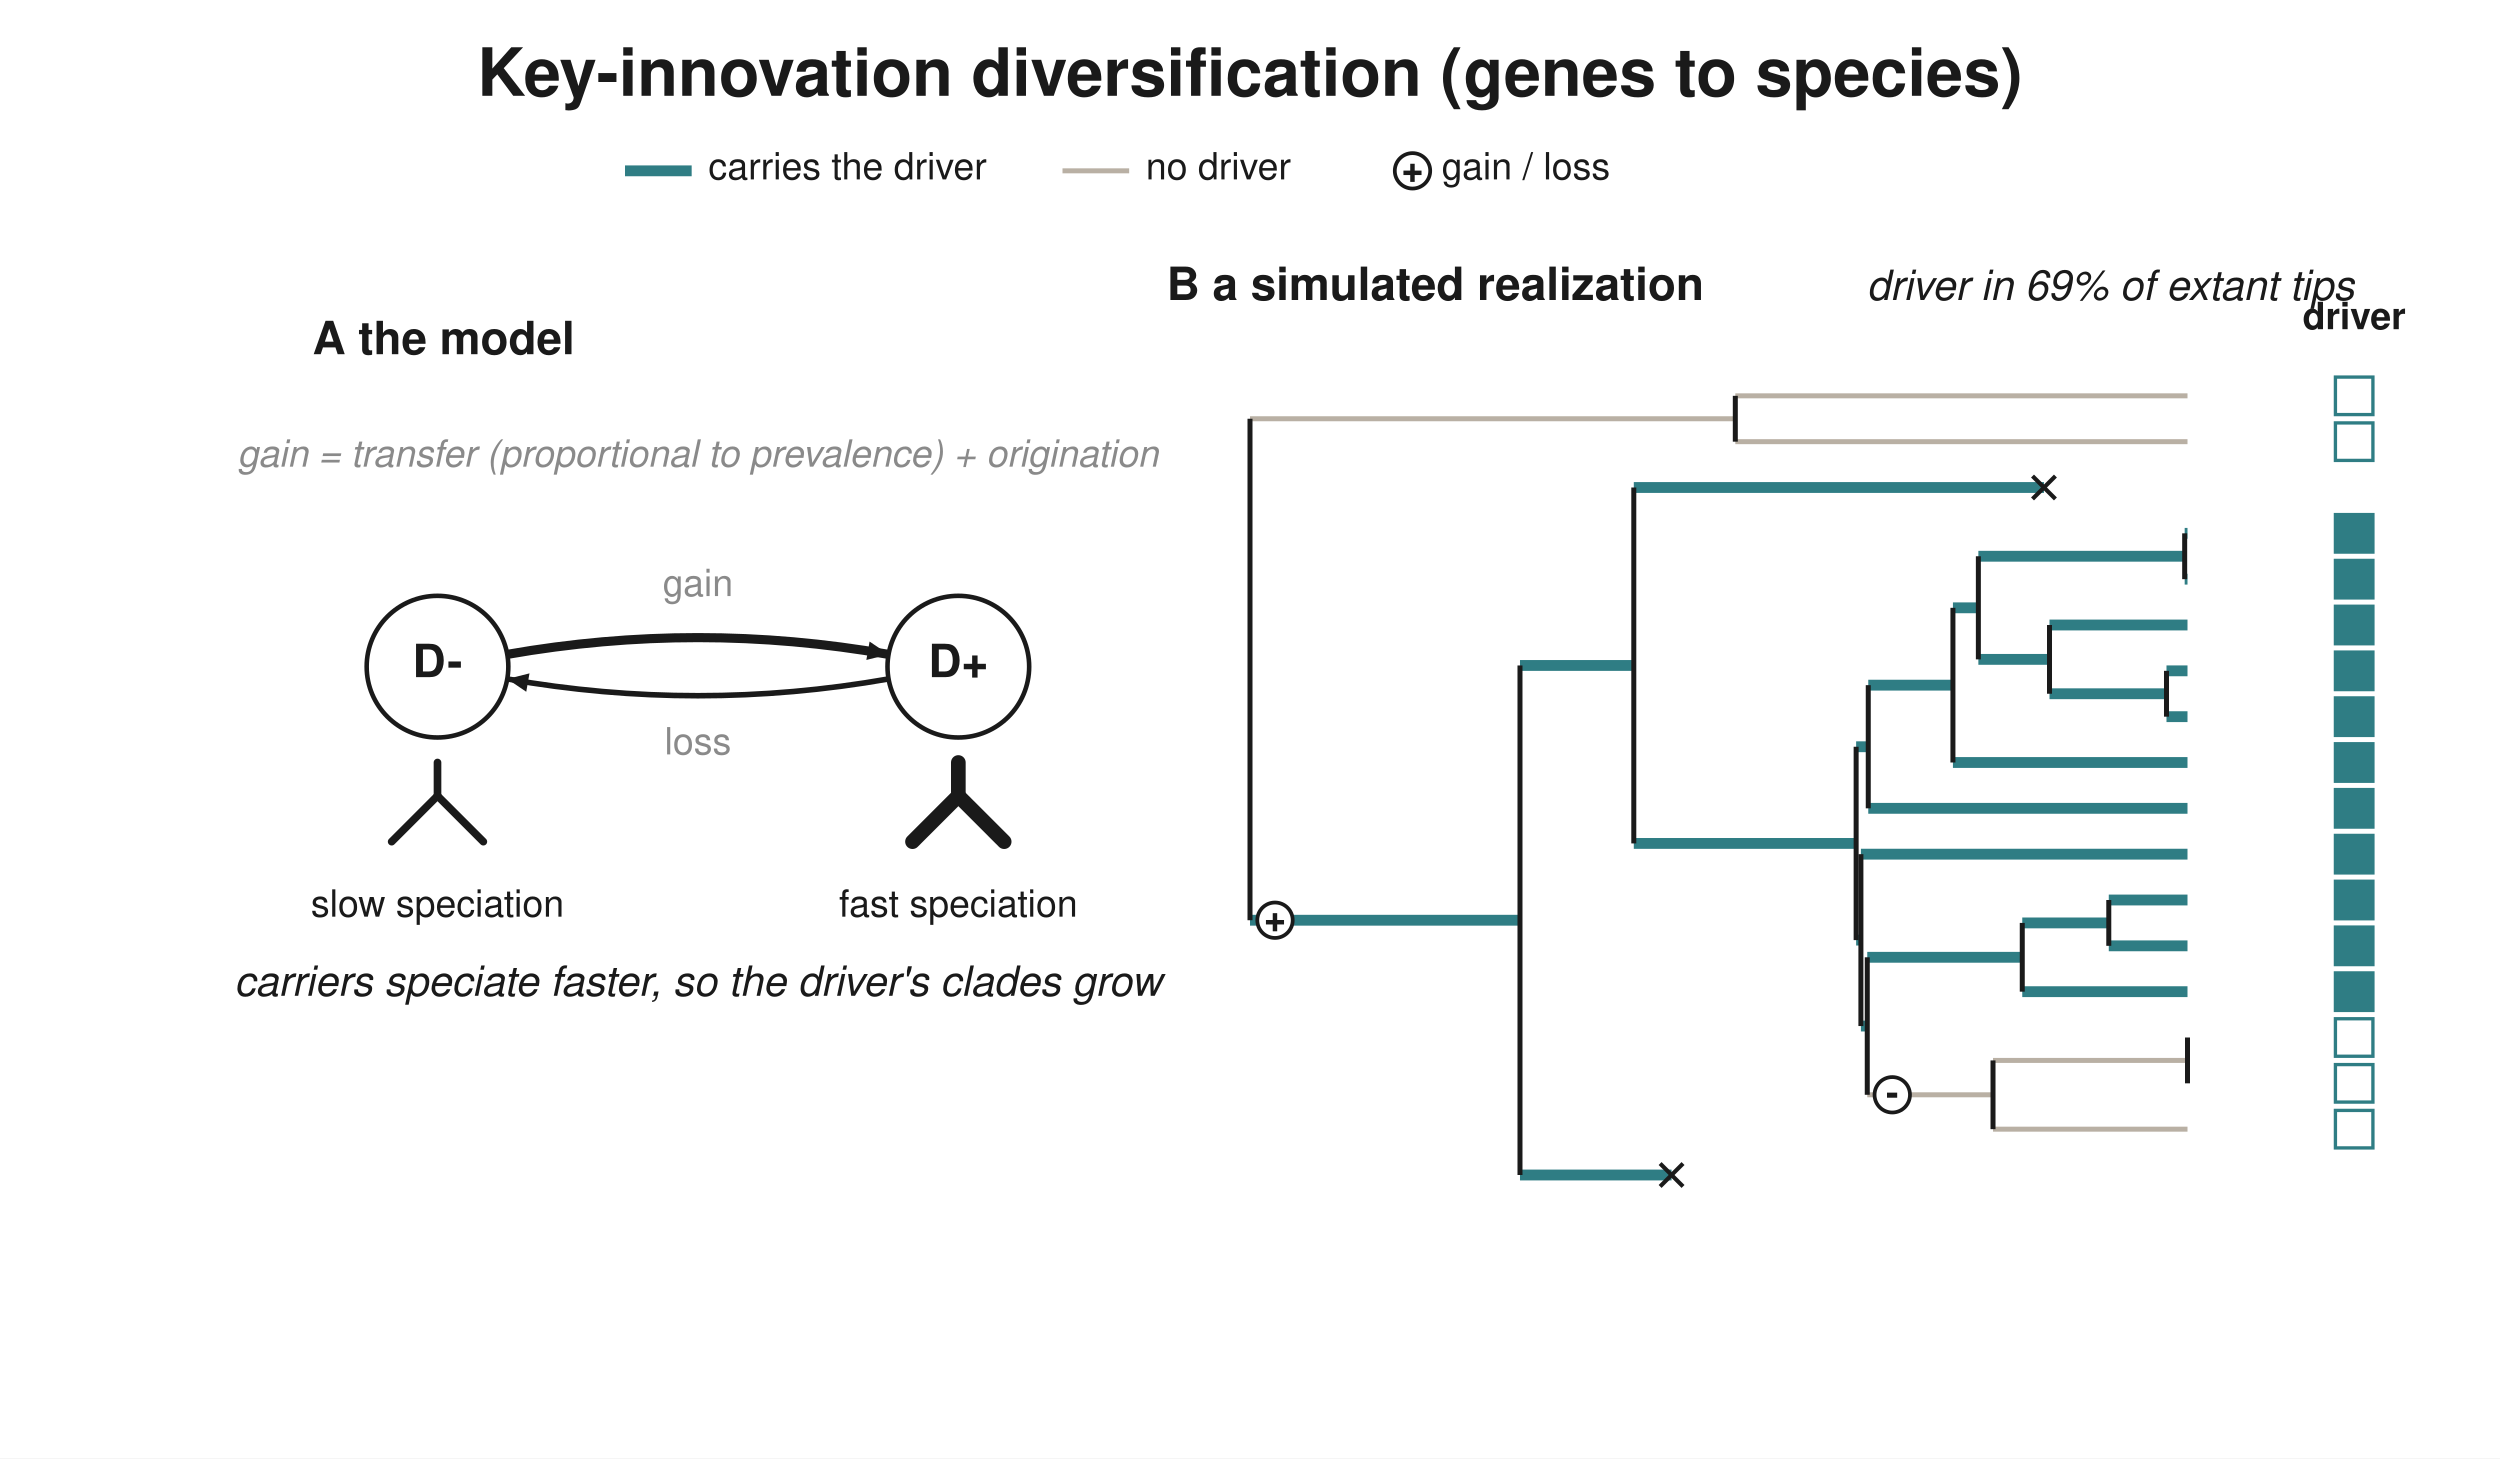
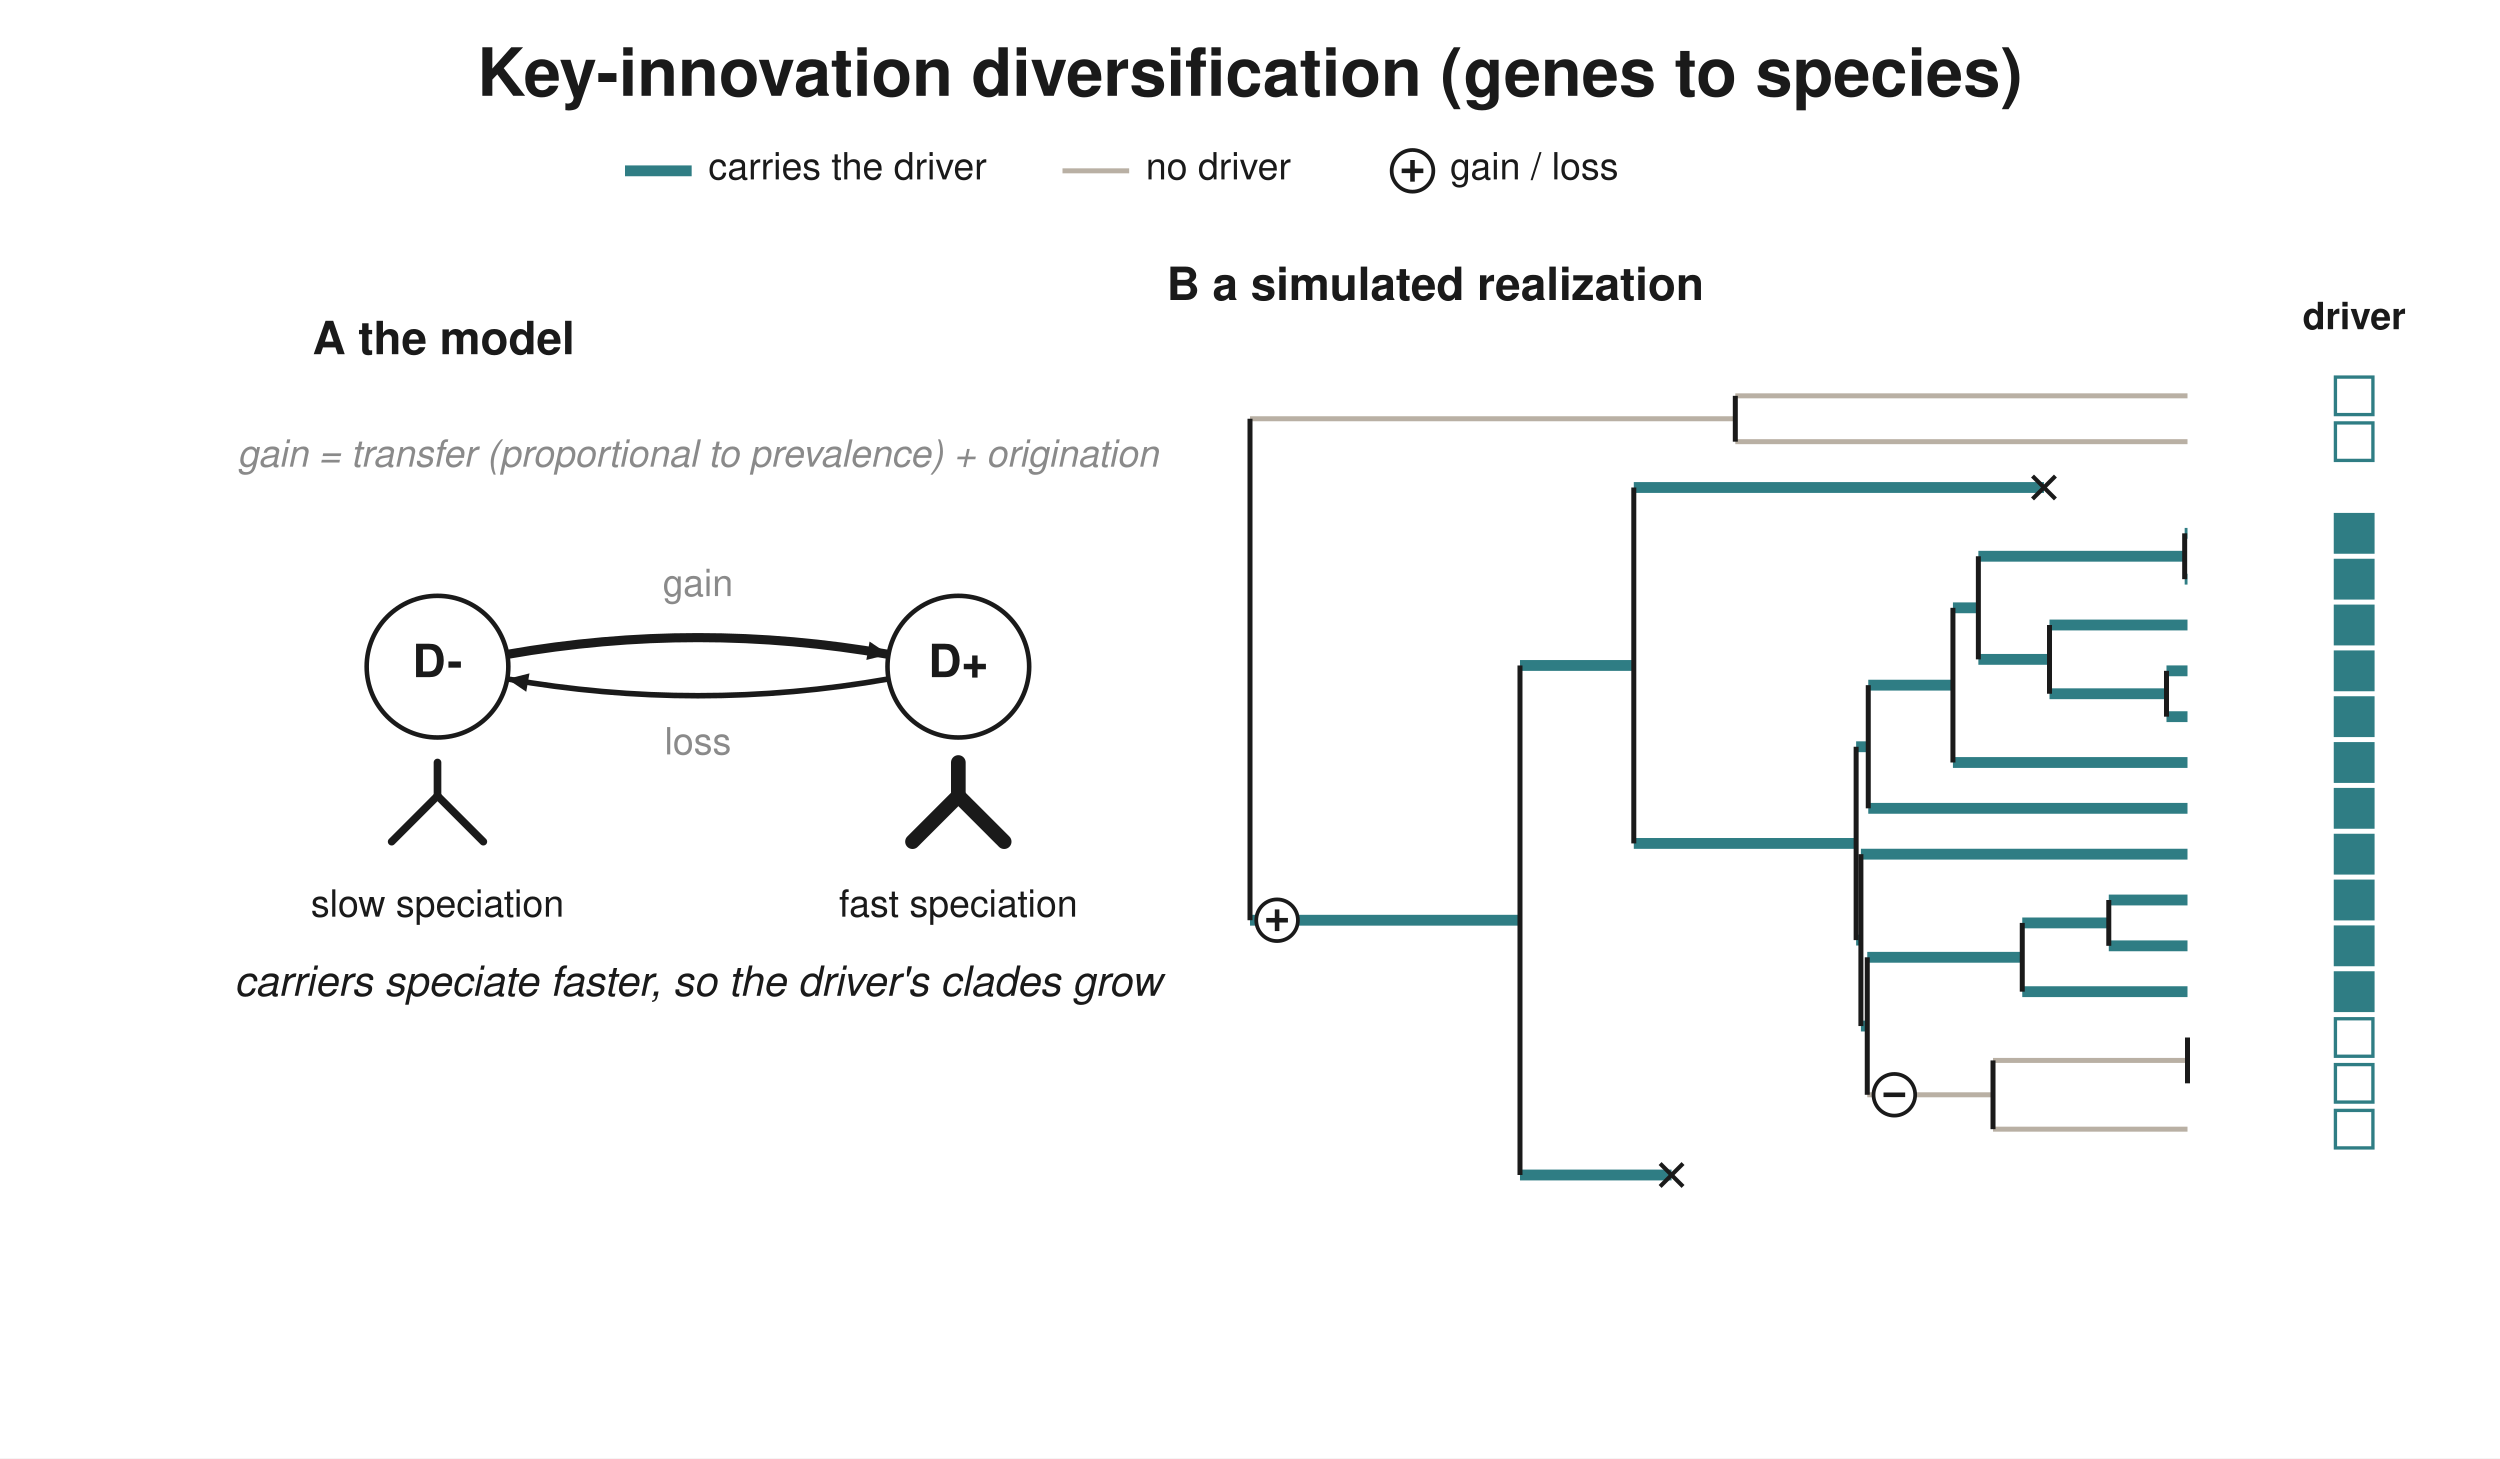
<svg xmlns="http://www.w3.org/2000/svg" width="1200" height="700" viewBox="0 0 1200 700">
  <defs>
</defs>
  <rect x="0" y="0" width="1200" height="700" fill="white" />
  <text x="600.0" y="46" font-size="32" font-family="Helvetica" text-anchor="middle" font-weight="bold" fill="#1a1a1a">Key-innovation diversification (genes to species)</text>
  <path d="M300.0,82 L332.0,82" stroke="#2f7d84" stroke-width="5.2" />
  <text x="340.0" y="82" font-size="18" font-family="Helvetica" text-anchor="start" dominant-baseline="central" fill="#1a1a1a">carries the driver</text>
  <path d="M510.0,82 L542.0,82" stroke="#b9b0a4" stroke-width="2.4" />
  <text x="550.0" y="82" font-size="18" font-family="Helvetica" text-anchor="start" dominant-baseline="central" fill="#1a1a1a">no driver</text>
-   <circle cx="678.0" cy="82" r="8.5" fill="white" stroke="#1a1a1a" stroke-width="1.8" />
-   <text x="678.0" y="83" font-size="18" font-family="Helvetica" text-anchor="middle" dominant-baseline="central" fill="#1a1a1a" font-weight="bold">+</text>
-   <text x="692.0" y="82" font-size="18" font-family="Helvetica" text-anchor="start" dominant-baseline="central" fill="#1a1a1a">gain / loss</text>
+   <circle cx="678.0" cy="82" r="10.0" fill="white" stroke="#1a1a1a" stroke-width="1.8" />
+   <path d="M672.8,82 L683.2,82" stroke="#1a1a1a" stroke-width="2.2" />
+   <path d="M678.0,76.8 L678.0,87.2" stroke="#1a1a1a" stroke-width="2.2" />
+   <text x="696.0" y="82" font-size="18" font-family="Helvetica" text-anchor="start" dominant-baseline="central" fill="#1a1a1a">gain / loss</text>
  <text x="150" y="170" font-size="22" font-family="Helvetica" text-anchor="start" fill="#1a1a1a" font-weight="bold">A   the model</text>
  <path d="M243.485,314.107 Q335.0,298.0,426.515,314.107" fill="none" stroke="#1a1a1a" stroke-width="4.389" stroke-linecap="round" />
  <path d="M426.515,314.107 L415.845,316.783 L417.4,307.948 Z" fill="#1a1a1a" />
  <text x="335.0" y="282.0" font-size="18" font-family="Helvetica" text-anchor="middle" dominant-baseline="central" fill="#8a8a8a">gain</text>
  <path d="M426.515,325.893 Q335.0,342.0,243.485,325.893" fill="none" stroke="#1a1a1a" stroke-width="2.68" stroke-linecap="round" />
  <path d="M243.485,325.893 L254.155,323.217 L252.6,332.052 Z" fill="#1a1a1a" />
  <text x="335.0" y="358.0" font-size="18" font-family="Helvetica" text-anchor="middle" dominant-baseline="central" fill="#8a8a8a">loss</text>
  <circle cx="210" cy="320" r="34" fill="white" stroke="#1a1a1a" stroke-width="2.2" />
  <text x="210" y="320" font-size="22" font-family="Helvetica" text-anchor="middle" dominant-baseline="central" fill="#1a1a1a" font-weight="bold">D-</text>
  <circle cx="460" cy="320" r="34" fill="white" stroke="#1a1a1a" stroke-width="2.2" />
  <text x="460" y="320" font-size="22" font-family="Helvetica" text-anchor="middle" dominant-baseline="central" fill="#1a1a1a" font-weight="bold">D+</text>
  <path d="M210,366 L210,382" stroke="#1a1a1a" stroke-width="3.68" stroke-linecap="round" />
  <path d="M210,382 L188,404" stroke="#1a1a1a" stroke-width="3.68" stroke-linecap="round" />
  <path d="M210,382 L232,404" stroke="#1a1a1a" stroke-width="3.68" stroke-linecap="round" />
  <path d="M460,366 L460,382" stroke="#1a1a1a" stroke-width="7.04" stroke-linecap="round" />
  <path d="M460,382 L438,404" stroke="#1a1a1a" stroke-width="7.04" stroke-linecap="round" />
  <path d="M460,382 L482,404" stroke="#1a1a1a" stroke-width="7.04" stroke-linecap="round" />
  <text x="210" y="440" font-size="18" font-family="Helvetica" text-anchor="middle" fill="#1a1a1a">slow speciation</text>
  <text x="460" y="440" font-size="18" font-family="Helvetica" text-anchor="middle" fill="#1a1a1a">fast speciation</text>
  <text x="335.0" y="224" font-size="18" font-family="Helvetica" text-anchor="middle" fill="#8a8a8a" font-style="italic">gain = transfer (proportional to prevalence) + origination</text>
  <text x="335.0" y="478" font-size="20" font-family="Helvetica" text-anchor="middle" fill="#1a1a1a" font-style="italic">carriers speciate faster, so the driver's clades grow</text>
  <text x="560" y="144" font-size="22" font-family="Helvetica" text-anchor="start" fill="#1a1a1a" font-weight="bold">B   a simulated realization</text>
-   <text x="1130" y="144" font-size="20" font-family="Helvetica" text-anchor="end" fill="#1a1a1a" font-style="italic">driver in 69% of extant tips</text>
  <path d="M600.0,201.0 L832.949,201.0" stroke="#b9b0a4" stroke-width="2.4" stroke-linecap="butt" />
  <path d="M600.0,441.711 L729.594,441.711" stroke="#2f7d84" stroke-width="5.2" stroke-linecap="butt" />
-   <circle cx="612.0" cy="441.711" r="8.5" fill="white" stroke="#1a1a1a" stroke-width="1.8" />
-   <text x="612.0" y="442.711" font-size="18" font-family="Helvetica" text-anchor="middle" dominant-baseline="central" fill="#1a1a1a" font-weight="bold">+</text>
+   <circle cx="613.0" cy="441.711" r="10.0" fill="white" stroke="#1a1a1a" stroke-width="1.8" />
+   <path d="M607.8,441.711 L618.2,441.711" stroke="#1a1a1a" stroke-width="2.2" />
+   <path d="M613.0,436.511 L613.0,446.911" stroke="#1a1a1a" stroke-width="2.2" />
  <path d="M832.949,190.0 L1050.0,190.0" stroke="#b9b0a4" stroke-width="2.4" stroke-linecap="butt" />
  <path d="M832.949,212.0 L1050.0,212.0" stroke="#b9b0a4" stroke-width="2.4" stroke-linecap="butt" />
  <path d="M729.594,319.422 L784.223,319.422" stroke="#2f7d84" stroke-width="5.2" stroke-linecap="butt" />
  <path d="M729.594,564.0 L802.349,564.0" stroke="#2f7d84" stroke-width="5.2" stroke-linecap="butt" />
  <path d="M796.849,558.5 L807.849,569.5" stroke="#1a1a1a" stroke-width="2.0" />
  <path d="M796.849,569.5 L807.849,558.5" stroke="#1a1a1a" stroke-width="2.0" />
  <path d="M784.223,234.0 L981.106,234.0" stroke="#2f7d84" stroke-width="5.2" stroke-linecap="butt" />
  <path d="M975.606,228.5 L986.606,239.5" stroke="#1a1a1a" stroke-width="2.0" />
  <path d="M975.606,239.5 L986.606,228.5" stroke="#1a1a1a" stroke-width="2.0" />
  <path d="M784.223,404.844 L890.944,404.844" stroke="#2f7d84" stroke-width="5.2" stroke-linecap="butt" />
  <path d="M890.944,358.438 L896.766,358.438" stroke="#2f7d84" stroke-width="5.2" stroke-linecap="butt" />
  <path d="M890.944,451.25 L893.235,451.25" stroke="#2f7d84" stroke-width="5.2" stroke-linecap="butt" />
  <path d="M896.766,328.875 L937.406,328.875" stroke="#2f7d84" stroke-width="5.2" stroke-linecap="butt" />
  <path d="M896.766,388.0 L1050.0,388.0" stroke="#2f7d84" stroke-width="5.2" stroke-linecap="butt" />
  <path d="M893.235,410.0 L1050.0,410.0" stroke="#2f7d84" stroke-width="5.2" stroke-linecap="butt" />
  <path d="M893.235,492.5 L896.285,492.5" stroke="#2f7d84" stroke-width="5.2" stroke-linecap="butt" />
  <path d="M937.406,291.75 L949.614,291.75" stroke="#2f7d84" stroke-width="5.2" stroke-linecap="butt" />
  <path d="M937.406,366.0 L1050.0,366.0" stroke="#2f7d84" stroke-width="5.2" stroke-linecap="butt" />
  <path d="M896.285,459.5 L970.686,459.5" stroke="#2f7d84" stroke-width="5.2" stroke-linecap="butt" />
  <path d="M896.285,525.5 L956.645,525.5" stroke="#b9b0a4" stroke-width="2.4" stroke-linecap="butt" />
-   <circle cx="908.285" cy="525.5" r="8.5" fill="white" stroke="#1a1a1a" stroke-width="1.8" />
-   <text x="908.285" y="526.5" font-size="18" font-family="Helvetica" text-anchor="middle" dominant-baseline="central" fill="#1a1a1a" font-weight="bold">-</text>
+   <circle cx="909.285" cy="525.5" r="10.0" fill="white" stroke="#1a1a1a" stroke-width="1.8" />
+   <path d="M904.085,525.5 L914.485,525.5" stroke="#1a1a1a" stroke-width="2.2" />
  <path d="M949.614,267.0 L1048.646,267.0" stroke="#2f7d84" stroke-width="5.2" stroke-linecap="butt" />
  <path d="M949.614,316.5 L983.761,316.5" stroke="#2f7d84" stroke-width="5.2" stroke-linecap="butt" />
  <path d="M970.686,443.0 L1012.215,443.0" stroke="#2f7d84" stroke-width="5.2" stroke-linecap="butt" />
  <path d="M970.686,476.0 L1050.0,476.0" stroke="#2f7d84" stroke-width="5.2" stroke-linecap="butt" />
  <path d="M956.645,509.0 L1050.0,509.0" stroke="#b9b0a4" stroke-width="2.4" stroke-linecap="butt" />
  <path d="M956.645,542.0 L1050.0,542.0" stroke="#b9b0a4" stroke-width="2.4" stroke-linecap="butt" />
  <path d="M1048.646,256.0 L1050.0,256.0" stroke="#2f7d84" stroke-width="5.2" stroke-linecap="butt" />
  <path d="M1048.646,278.0 L1050.0,278.0" stroke="#2f7d84" stroke-width="5.2" stroke-linecap="butt" />
  <path d="M983.761,300.0 L1050.0,300.0" stroke="#2f7d84" stroke-width="5.2" stroke-linecap="butt" />
  <path d="M983.761,333.0 L1039.916,333.0" stroke="#2f7d84" stroke-width="5.2" stroke-linecap="butt" />
  <path d="M1012.215,432.0 L1050.0,432.0" stroke="#2f7d84" stroke-width="5.2" stroke-linecap="butt" />
  <path d="M1012.215,454.0 L1050.0,454.0" stroke="#2f7d84" stroke-width="5.2" stroke-linecap="butt" />
  <path d="M1050.0,498.0 L1050.0,498.0" stroke="#b9b0a4" stroke-width="2.4" stroke-linecap="butt" />
  <path d="M1050.0,520.0 L1050.0,520.0" stroke="#b9b0a4" stroke-width="2.4" stroke-linecap="butt" />
  <path d="M1039.916,322.0 L1050.0,322.0" stroke="#2f7d84" stroke-width="5.2" stroke-linecap="butt" />
  <path d="M1039.916,344.0 L1050.0,344.0" stroke="#2f7d84" stroke-width="5.2" stroke-linecap="butt" />
  <path d="M832.949,190.0 L832.949,212.0" stroke="#1a1a1a" stroke-width="2.4" />
  <path d="M1048.646,256.0 L1048.646,278.0" stroke="#1a1a1a" stroke-width="2.4" />
  <path d="M1039.916,322.0 L1039.916,344.0" stroke="#1a1a1a" stroke-width="2.4" />
  <path d="M983.761,300.0 L983.761,333.0" stroke="#1a1a1a" stroke-width="2.4" />
  <path d="M949.614,267.0 L949.614,316.5" stroke="#1a1a1a" stroke-width="2.4" />
  <path d="M937.406,291.75 L937.406,366.0" stroke="#1a1a1a" stroke-width="2.4" />
  <path d="M896.766,328.875 L896.766,388.0" stroke="#1a1a1a" stroke-width="2.4" />
  <path d="M1012.215,432.0 L1012.215,454.0" stroke="#1a1a1a" stroke-width="2.4" />
  <path d="M970.686,443.0 L970.686,476.0" stroke="#1a1a1a" stroke-width="2.4" />
  <path d="M1050.0,498.0 L1050.0,520.0" stroke="#1a1a1a" stroke-width="2.4" />
  <path d="M956.645,509.0 L956.645,542.0" stroke="#1a1a1a" stroke-width="2.4" />
  <path d="M896.285,459.5 L896.285,525.5" stroke="#1a1a1a" stroke-width="2.4" />
  <path d="M893.235,410.0 L893.235,492.5" stroke="#1a1a1a" stroke-width="2.4" />
  <path d="M890.944,358.438 L890.944,451.25" stroke="#1a1a1a" stroke-width="2.4" />
  <path d="M784.223,234.0 L784.223,404.844" stroke="#1a1a1a" stroke-width="2.4" />
  <path d="M729.594,319.422 L729.594,564.0" stroke="#1a1a1a" stroke-width="2.4" />
  <path d="M600.0,201.0 L600.0,441.711" stroke="#1a1a1a" stroke-width="2.4" />
  <text x="1130" y="158" font-size="18" font-family="Helvetica" text-anchor="middle" fill="#1a1a1a" font-weight="bold">driver</text>
  <rect x="1121" y="181.0" width="18" height="18" fill="white" stroke="#2f7d84" stroke-width="1.6" />
  <rect x="1121" y="203.0" width="18" height="18" fill="white" stroke="#2f7d84" stroke-width="1.6" />
  <rect x="1121" y="247.0" width="18" height="18" fill="#2f7d84" stroke="#2f7d84" stroke-width="1.6" />
  <rect x="1121" y="269.0" width="18" height="18" fill="#2f7d84" stroke="#2f7d84" stroke-width="1.6" />
  <rect x="1121" y="291.0" width="18" height="18" fill="#2f7d84" stroke="#2f7d84" stroke-width="1.6" />
  <rect x="1121" y="313.0" width="18" height="18" fill="#2f7d84" stroke="#2f7d84" stroke-width="1.6" />
  <rect x="1121" y="335.0" width="18" height="18" fill="#2f7d84" stroke="#2f7d84" stroke-width="1.6" />
  <rect x="1121" y="357.0" width="18" height="18" fill="#2f7d84" stroke="#2f7d84" stroke-width="1.6" />
  <rect x="1121" y="379.0" width="18" height="18" fill="#2f7d84" stroke="#2f7d84" stroke-width="1.6" />
  <rect x="1121" y="401.0" width="18" height="18" fill="#2f7d84" stroke="#2f7d84" stroke-width="1.6" />
  <rect x="1121" y="423.0" width="18" height="18" fill="#2f7d84" stroke="#2f7d84" stroke-width="1.6" />
  <rect x="1121" y="445.0" width="18" height="18" fill="#2f7d84" stroke="#2f7d84" stroke-width="1.6" />
  <rect x="1121" y="467.0" width="18" height="18" fill="#2f7d84" stroke="#2f7d84" stroke-width="1.6" />
  <rect x="1121" y="489.0" width="18" height="18" fill="white" stroke="#2f7d84" stroke-width="1.6" />
  <rect x="1121" y="511.0" width="18" height="18" fill="white" stroke="#2f7d84" stroke-width="1.6" />
  <rect x="1121" y="533.0" width="18" height="18" fill="white" stroke="#2f7d84" stroke-width="1.6" />
</svg>
